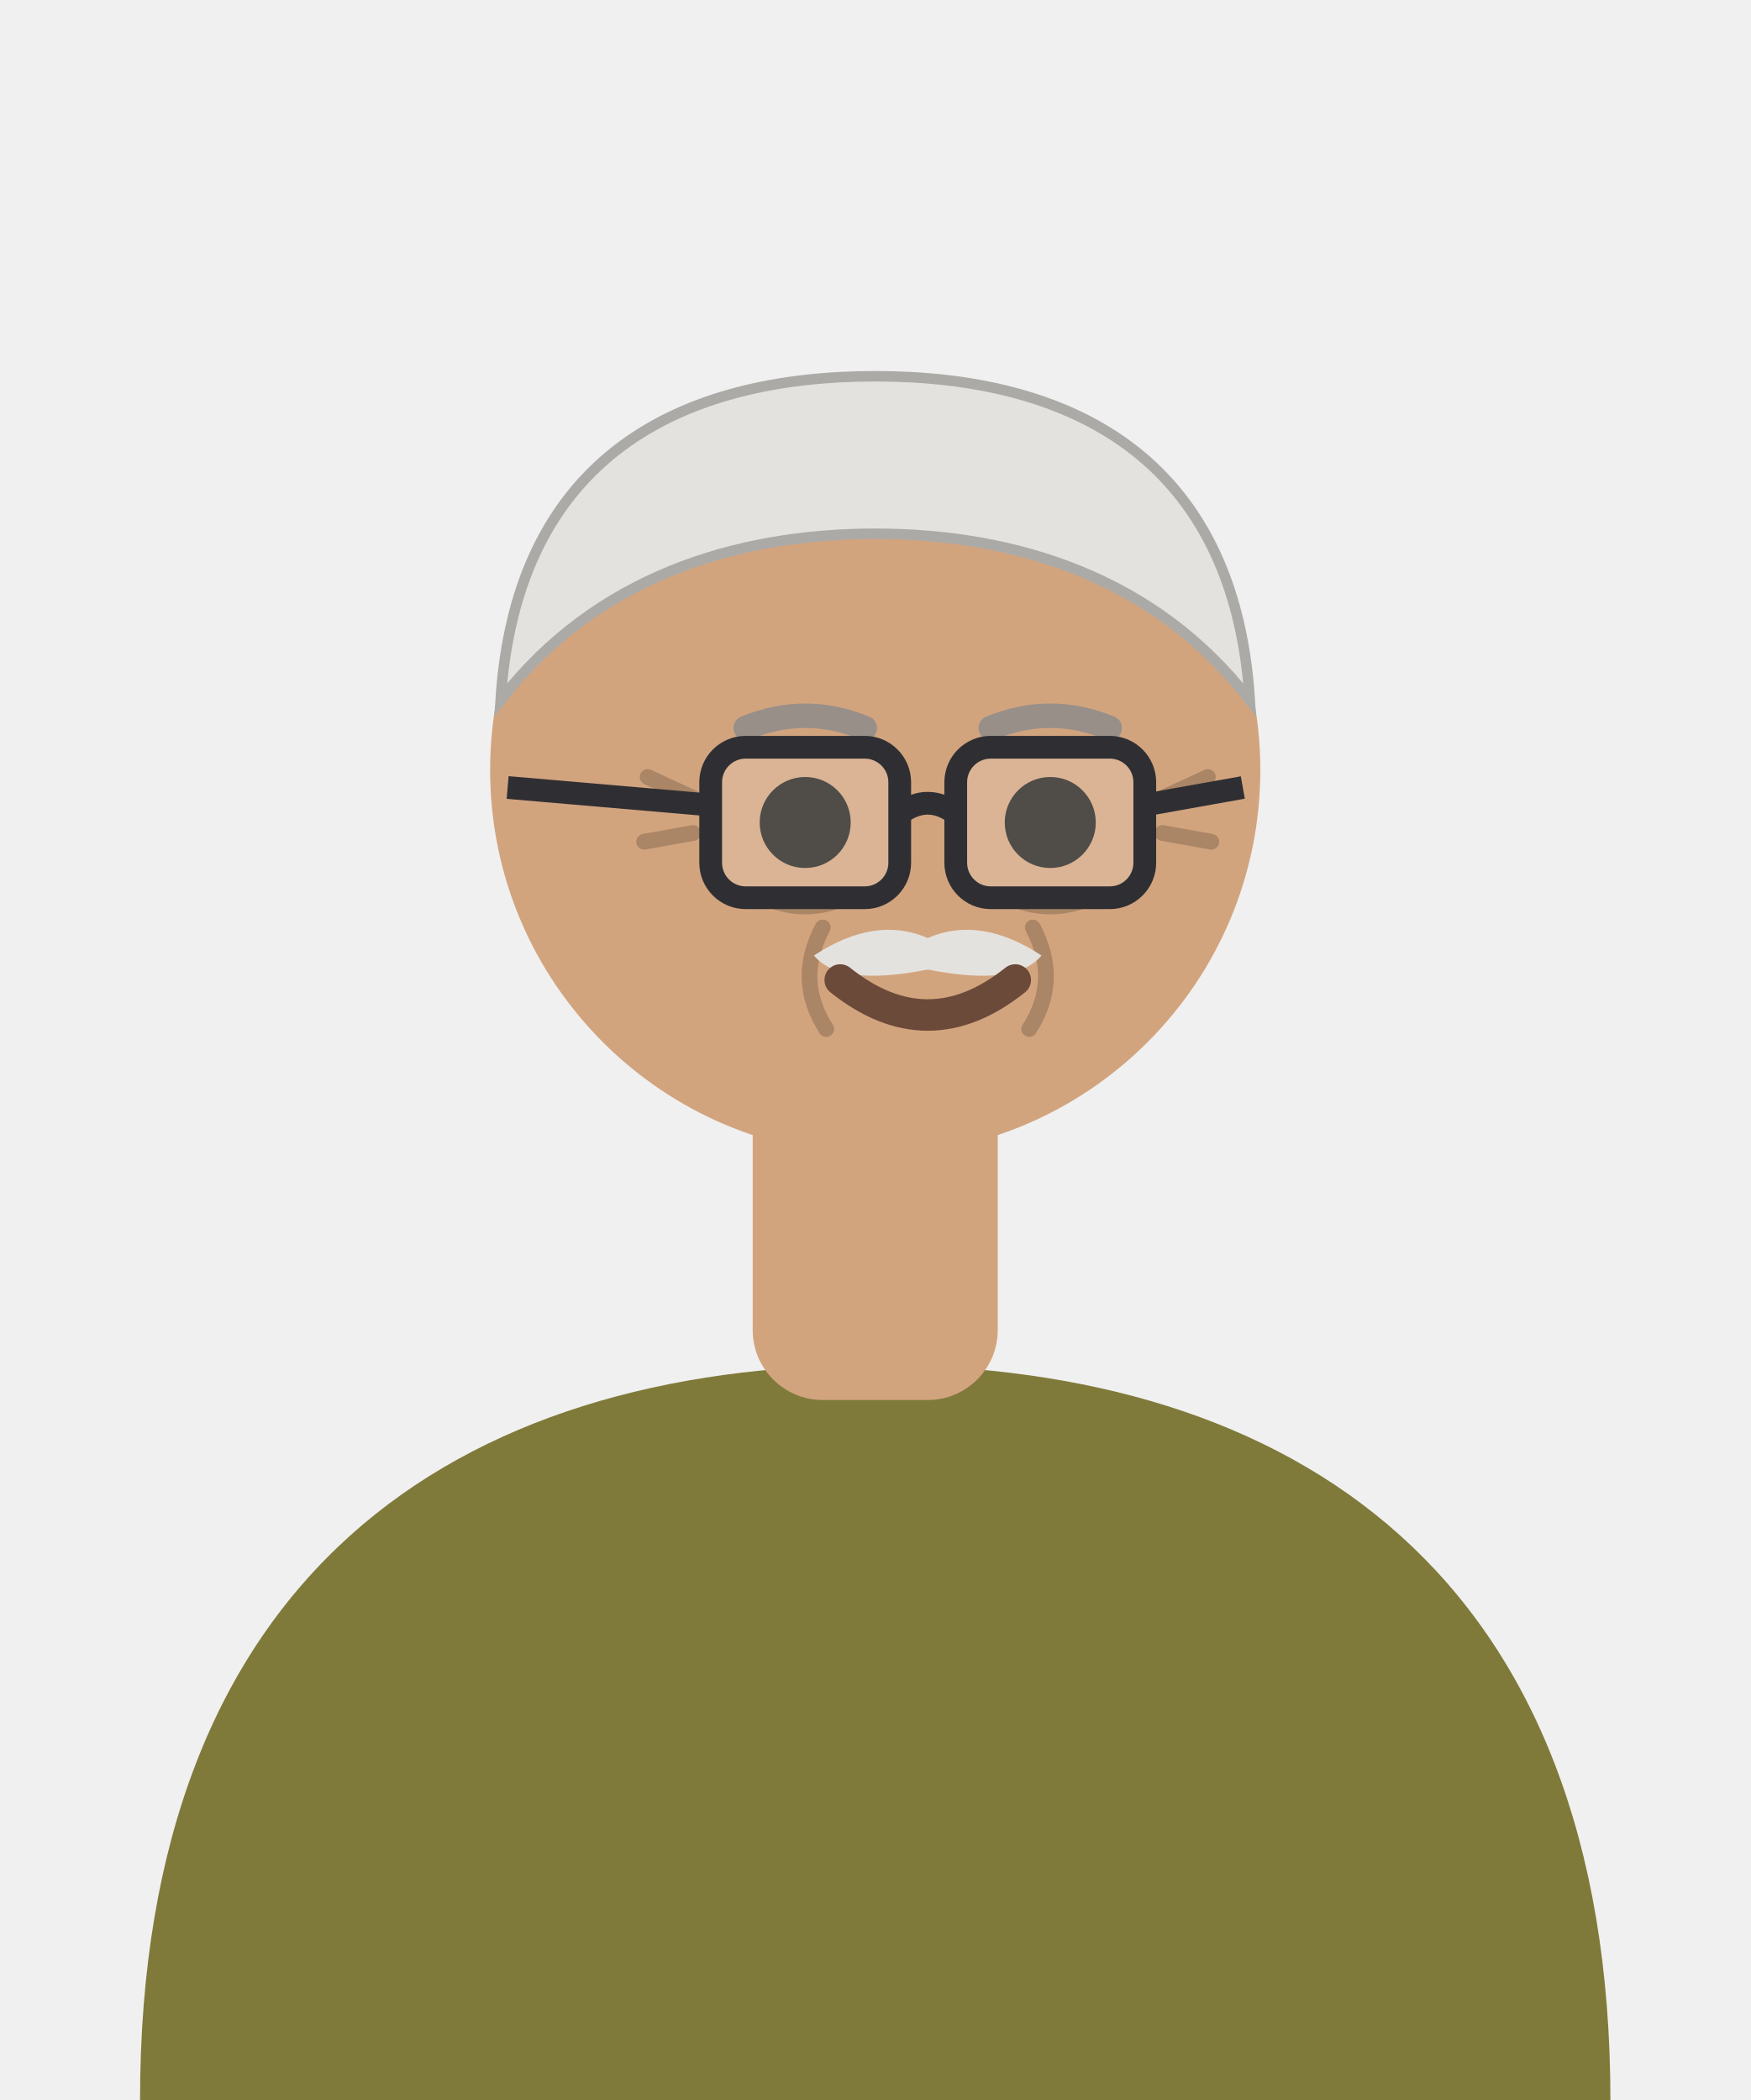
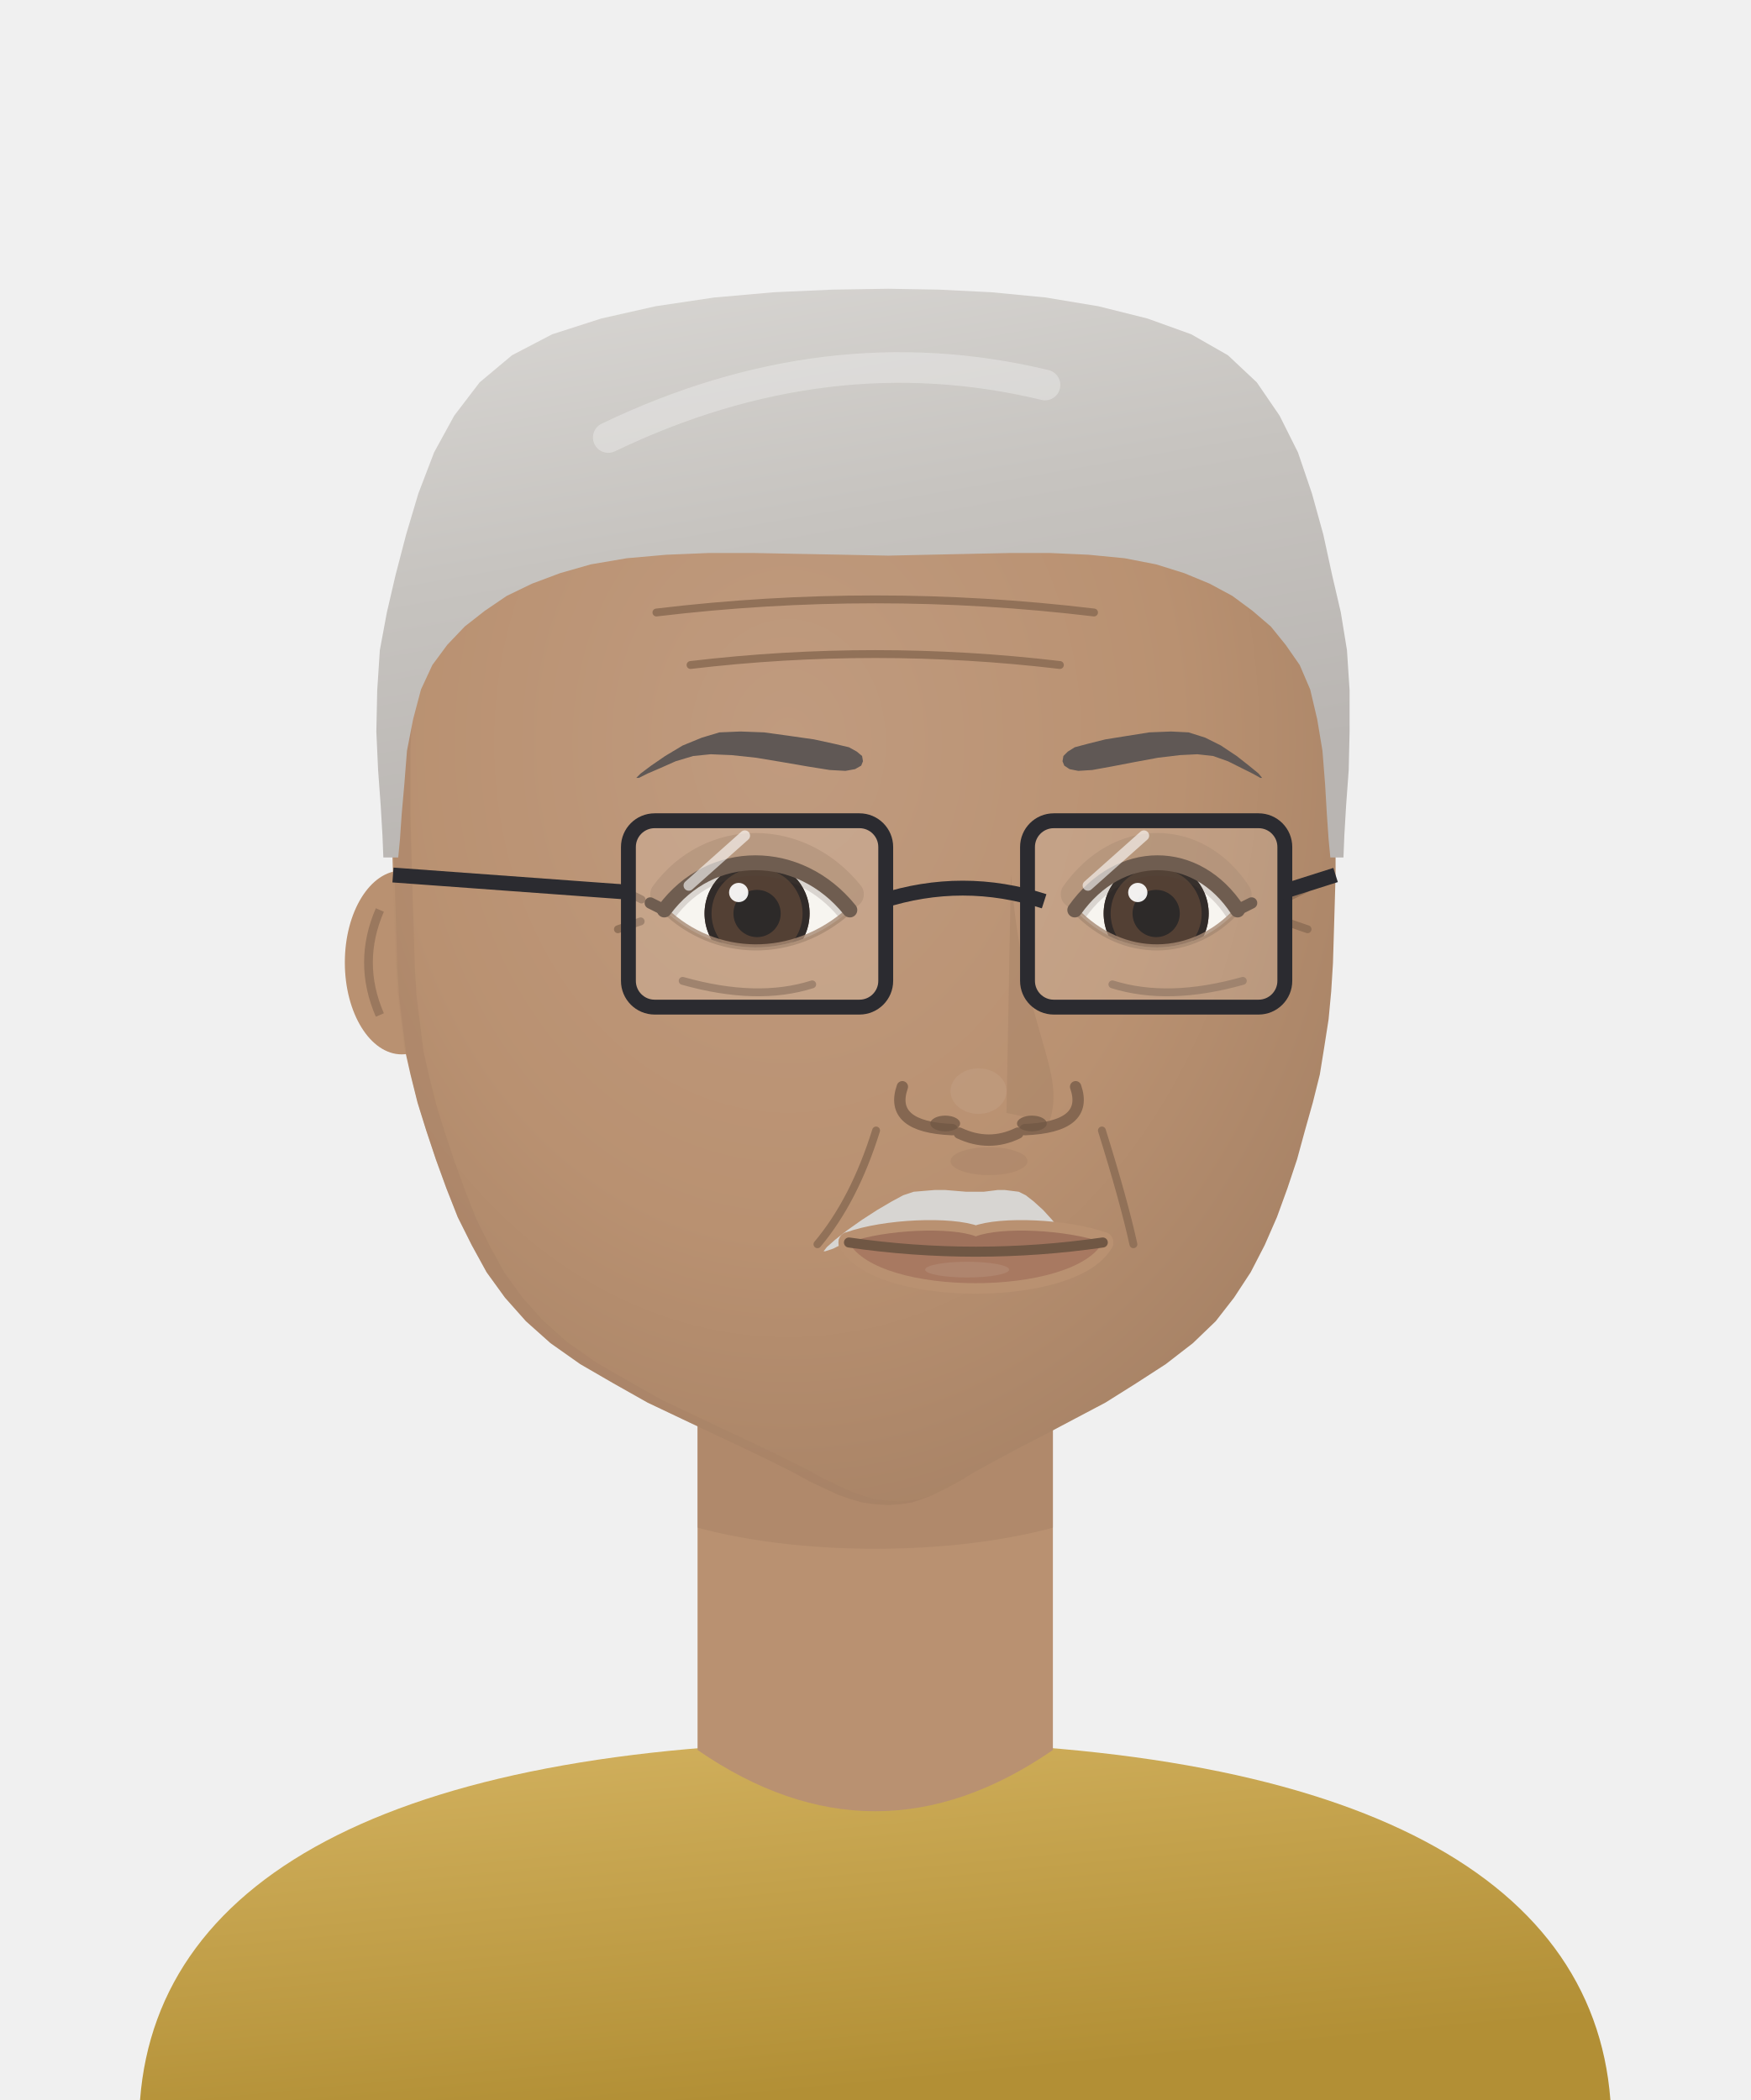
- <svg xmlns="http://www.w3.org/2000/svg" width="400" height="480" viewBox="0 0 100 120" overflow="visible">
-   <g class="p-root">
-     <path d="M8 120 C8 90 26 78 50 78 C74 78 92 90 92 120 Z" fill="#7F7A3A" />
-     <rect x="43" y="60" width="14" height="20" rx="4" fill="#D2A47E" />
-     <g class="p-head">
-       <circle cx="50" cy="44" r="22" fill="#D2A47E" />
-       <g stroke="#ABAAA7" stroke-width="0.6">
-         <path d="M28.6 40 C29.5 26 39 21.5 50 21.5 C61 21.5 70.5 26 71.4 40 C66 33 58 30.5 50 30.5 C42 30.5 34 33 28.6 40 Z" fill="#E4E2DE" />
+ <svg xmlns="http://www.w3.org/2000/svg" width="400" height="480" viewBox="0 0 200 240" role="img" aria-label="person">
+   <defs>
+     <radialGradient id="avs33g" cx="0.42" cy="0.36" r="0.75">
+       <stop offset="0" stop-color="#c09b7f" />
+       <stop offset="0.55" stop-color="#b99171" />
+       <stop offset="1" stop-color="#a37f63" />
+     </radialGradient>
+     <linearGradient id="avs33h" x1="0" y1="0" x2="0.3" y2="1">
+       <stop offset="0" stop-color="#d9d7d4" />
+       <stop offset="0.5" stop-color="#c6c3bf" />
+       <stop offset="1" stop-color="#b9b5b2" />
+     </linearGradient>
+     <linearGradient id="avs33s" x1="0" y1="0" x2="0.4" y2="1">
+       <stop offset="0" stop-color="#d4b361" />
+       <stop offset="1" stop-color="#b28f35" />
+     </linearGradient>
+     <linearGradient id="avs33c" x1="0" y1="0" x2="0.5" y2="1">
+       <stop offset="0" stop-color="#47617c" />
+       <stop offset="1" stop-color="#2a3d52" />
+     </linearGradient>
+   </defs>
+   <g class="p-bounce" transform="translate(0 0.0)">
+     <g class="p-back" transform="translate(0 0.0) rotate(0.0 100 165)" />
+     <path d="M16 240 C18 214 46 199 100 199 C154 199 182 214 184 240Z" fill="url(#avs33s)" />
+     <clipPath id="avs33n">
+       <path d="M79.7 150 L79.7 200 Q100 214 120.3 200 L120.3 150Z" />
+     </clipPath>
+     <path d="M79.7 150 L79.7 200 Q100 214 120.3 200 L120.3 150Z" fill="#b99171" />
+     <g clip-path="url(#avs33n)">
+       <ellipse cx="100" cy="166" rx="32.5" ry="11" fill="#a37f63" opacity="0.45" />
+     </g>
+     <g class="p-head" transform="translate(0 0.0) rotate(0.0 100 165)">
+       <ellipse cx="45.9" cy="110" rx="6.5" ry="10.5" fill="#b99171" />
+       <path d="M43.4 104 q-2.6 6 0 12" fill="none" stroke="#9a785e" stroke-width="1" />
+       <clipPath id="avs33hd">
+         <path d="M101.5 36.0L106.4 36.1L111.6 36.5L116.8 37.0L122.0 37.9L127.0 39.0L131.7 40.4L135.8 42.0L139.3 44.0L142.1 46.4L144.3 49.1L146.0 52.3L147.4 55.6L148.5 59.2L149.4 62.8L150.2 66.4L151.0 70.0L151.7 73.6L152.2 77.3L152.5 81.1L152.7 85.0L152.7 88.9L152.7 92.7L152.6 96.4L152.6 100.0L152.5 103.4L152.4 106.8L152.3 110.1L152.1 113.3L151.8 116.5L151.3 119.7L150.8 122.8L150.0 126.0L149.1 129.2L148.2 132.5L147.1 135.8L145.9 139.1L144.5 142.3L142.9 145.4L141.0 148.3L138.9 151.0L136.3 153.5L133.2 155.9L129.8 158.1L126.3 160.3L122.7 162.2L119.3 164.0L116.2 165.6L113.6 167.0L111.4 168.2L109.6 169.3L108.1 170.1L106.7 170.8L105.4 171.3L104.2 171.7L102.9 171.9L101.5 172.0L99.9 171.9L98.5 171.7L97.1 171.3L95.7 170.8L94.2 170.1L92.5 169.3L90.5 168.2L88.1 167.0L85.2 165.6L81.8 164.0L78.0 162.2L74.0 160.3L70.1 158.1L66.3 155.9L62.9 153.5L60.1 151.0L57.7 148.3L55.6 145.4L53.9 142.3L52.3 139.1L51.0 135.8L49.8 132.5L48.7 129.2L47.7 126.0L46.9 122.8L46.2 119.7L45.8 116.5L45.4 113.3L45.2 110.1L45.1 106.8L45.0 103.4L44.9 100.0L44.8 96.4L44.7 92.7L44.7 88.9L44.7 85.0L44.9 81.1L45.3 77.3L45.8 73.6L46.6 70.0L47.5 66.4L48.4 62.8L49.4 59.2L50.6 55.6L52.1 52.3L54.1 49.1L56.5 46.4L59.6 44.0L63.5 42.0L68.1 40.4L73.2 39.0L78.7 37.9L84.5 37.0L90.4 36.5L96.1 36.1Z" />
+       </clipPath>
+       <path d="M101.5 36.0L106.4 36.1L111.6 36.5L116.8 37.0L122.0 37.9L127.0 39.0L131.7 40.4L135.8 42.0L139.3 44.0L142.1 46.4L144.3 49.1L146.0 52.3L147.4 55.6L148.5 59.2L149.4 62.8L150.2 66.4L151.0 70.0L151.7 73.6L152.2 77.3L152.5 81.1L152.7 85.0L152.7 88.9L152.7 92.7L152.6 96.4L152.6 100.0L152.5 103.4L152.4 106.8L152.3 110.1L152.1 113.3L151.8 116.5L151.3 119.7L150.8 122.8L150.0 126.0L149.1 129.2L148.2 132.5L147.1 135.8L145.9 139.1L144.5 142.3L142.9 145.4L141.0 148.3L138.9 151.0L136.3 153.5L133.2 155.9L129.8 158.1L126.3 160.3L122.7 162.2L119.3 164.0L116.2 165.6L113.6 167.0L111.4 168.2L109.6 169.3L108.1 170.1L106.7 170.8L105.4 171.3L104.2 171.7L102.9 171.9L101.5 172.0L99.9 171.9L98.5 171.7L97.1 171.3L95.7 170.8L94.2 170.1L92.5 169.3L90.5 168.2L88.1 167.0L85.2 165.6L81.8 164.0L78.0 162.2L74.0 160.3L70.1 158.1L66.3 155.9L62.9 153.5L60.1 151.0L57.7 148.3L55.6 145.4L53.9 142.3L52.3 139.1L51.0 135.8L49.8 132.5L48.7 129.2L47.7 126.0L46.9 122.8L46.2 119.7L45.8 116.5L45.4 113.3L45.2 110.1L45.1 106.8L45.0 103.4L44.9 100.0L44.8 96.4L44.7 92.7L44.7 88.9L44.7 85.0L44.9 81.1L45.3 77.3L45.8 73.6L46.6 70.0L47.5 66.4L48.4 62.8L49.4 59.2L50.6 55.6L52.1 52.3L54.1 49.1L56.5 46.4L59.6 44.0L63.5 42.0L68.1 40.4L73.2 39.0L78.7 37.9L84.5 37.0L90.4 36.5L96.1 36.1Z" fill="url(#avs33g)" />
+       <g clip-path="url(#avs33hd)">
+         <path d="M101.5 36.0L106.4 36.1L111.6 36.5L116.8 37.0L122.0 37.9L127.0 39.0L131.7 40.4L135.8 42.0L139.3 44.0L142.1 46.4L144.3 49.1L146.0 52.3L147.4 55.6L148.5 59.2L149.4 62.8L150.2 66.4L151.0 70.0L151.7 73.6L152.2 77.3L152.5 81.1L152.7 85.0L152.7 88.9L152.7 92.7L152.6 96.4L152.6 100.0L152.5 103.4L152.4 106.8L152.3 110.1L152.1 113.3L151.8 116.5L151.3 119.7L150.8 122.8L150.0 126.0L149.1 129.2L148.2 132.5L147.1 135.8L145.9 139.1L144.5 142.3L142.9 145.4L141.0 148.3L138.9 151.0L136.3 153.5L133.2 155.9L129.8 158.1L126.3 160.3L122.7 162.2L119.3 164.0L116.2 165.6L113.6 167.0L111.4 168.2L109.6 169.3L108.1 170.1L106.7 170.8L105.4 171.3L104.2 171.7L102.9 171.9L101.5 172.0L99.9 171.9L98.5 171.7L97.1 171.3L95.7 170.8L94.2 170.1L92.5 169.3L90.5 168.2L88.1 167.0L85.2 165.6L81.8 164.0L78.0 162.2L74.0 160.3L70.1 158.1L66.3 155.9L62.9 153.5L60.1 151.0L57.7 148.3L55.6 145.4L53.9 142.3L52.3 139.1L51.0 135.8L49.8 132.5L48.7 129.2L47.7 126.0L46.9 122.8L46.2 119.7L45.8 116.5L45.4 113.3L45.2 110.1L45.1 106.8L45.0 103.4L44.9 100.0L44.8 96.4L44.7 92.7L44.7 88.9L44.7 85.0L44.9 81.1L45.3 77.3L45.8 73.6L46.6 70.0L47.5 66.4L48.4 62.8L49.4 59.2L50.6 55.6L52.1 52.3L54.1 49.1L56.5 46.4L59.6 44.0L63.5 42.0L68.1 40.4L73.2 39.0L78.7 37.9L84.5 37.0L90.4 36.5L96.1 36.1Z" fill="none" stroke="#a37f63" stroke-width="2" opacity="0.35" transform="translate(1.2 0.6)" />
      </g>
-       <g class="p-face">
-         <path d="M39.6 45.6 l-2.6 -1.2 M39.6 47.6 l-2.8 0.5 M66.4 45.6 l2.6 -1.2 M66.4 47.6 l2.8 0.5 M43.5 51.2 Q46 52.4 48.5 51.2 M57.5 51.2 Q60 52.4 62.5 51.2 M47 53 Q45.4 56 47.2 58.8 M59 53 Q60.6 56 58.8 58.8" fill="none" stroke="#8F7056" stroke-width="0.9" opacity="0.6" stroke-linecap="round" />
-         <path d="M46.5 54.6 Q50 52.3 53 53.6 Q56 52.3 59.5 54.6 Q58 56.4 53 55.4 Q48 56.4 46.5 54.6 Z" fill="#E4E2DE" />
-         <g class="p-brows" transform="translate(0 0)">
-           <path d="M42.6 41.6 Q46 40.2 49.4 41.6 M56.6 41.6 Q60 40.2 63.4 41.6" fill="none" stroke="#988F89" stroke-width="1.4" stroke-linecap="round" />
+       <path d="M73.3 102.8 l-2.6 -1.3M73.2 105.3 l-2.6 0.9M100.1 129.2 Q97.6 137.2 93.4 142.2M92.8 112.5 Q86.5 114.5 78.0 112.1M146.7 102.8 l2.6 -1.3M146.8 105.3 l2.6 0.9M125.9 129.2 Q128.4 137.2 129.5 142.2M127.1 112.5 Q133.5 114.5 142.0 112.1M75.0 70 Q100 67 125.0 70M78.9 76 Q100 73.5 121.1 76" fill="none" stroke="#917158" stroke-width="0.9" stroke-linecap="round" />
+       <path d="M111.6 136.2L112.4 136.2L113.2 136.1L114.0 136.0L114.8 136.0L115.6 136.1L116.4 136.2L117.2 136.6L118.1 137.3L119.2 138.3L120.2 139.4L121.2 140.6L122.0 141.7L122.6 142.5L122.9 143.0L122.7 143.0L122.2 142.7L121.5 142.1L120.6 141.4L119.6 140.7L118.6 140.1L117.7 139.7L116.9 139.6L116.1 139.6L115.2 139.7L114.3 139.9L113.4 140.0L112.5 140.2L111.6 140.2L110.3 140.2L108.9 140.0L107.6 139.9L106.3 139.7L105.0 139.6L103.7 139.6L102.5 139.7L101.1 140.1L99.5 140.7L97.9 141.4L96.4 142.1L95.2 142.7L94.3 143.0L94.1 143.0L94.5 142.5L95.4 141.7L96.8 140.6L98.5 139.4L100.2 138.3L101.9 137.3L103.2 136.6L104.4 136.2L105.6 136.1L106.8 136.0L108.0 136.0L109.2 136.1L110.4 136.2Z" fill="#d7d5d2" />
+       <path d="M115.5 100 C117.0 118.2 121.9 122.2 119.9 128.2 L115.0 127.2Z" fill="#a37f63" opacity="0.4" />
+       <ellipse cx="111.8" cy="124.7" rx="3.2" ry="2.6" fill="#c09b7f" opacity="0.7" />
+       <ellipse cx="113.0" cy="132.7" rx="4.4" ry="1.6" fill="#a37f63" opacity="0.35" />
+       <path d="M103.1 124.2Q101.5 128.8 108.8 129.1M122.9 124.2Q124.5 128.8 117.1 129.1M109.6 129.5Q113.0 131.1 116.3 129.5" fill="none" stroke="#856751" stroke-width="1.3" stroke-linecap="round" />
+       <ellipse cx="108.0" cy="128.4" rx="1.7" ry="0.9" fill="#705744" opacity="0.75" />
+       <ellipse cx="117.9" cy="128.4" rx="1.7" ry="0.9" fill="#705744" opacity="0.75" />
+       <g class="p-dyn">
+         <path d="M97.1 104.0C91.3 96.8 81.2 96.8 75.9 104.0" transform="translate(0 -1.8)" fill="none" stroke="#a07d62" stroke-width="3.2" opacity="0.55" stroke-linecap="round" />
+         <clipPath id="avd34el">
+           <path d="M97.1 104.0C91.3 96.8 81.2 96.8 75.9 104.0C81.7 109.6 90.7 109.8 97.1 104.0Z" />
+         </clipPath>
+         <path d="M97.1 104.0C91.3 96.8 81.2 96.8 75.9 104.0C81.7 109.6 90.7 109.8 97.1 104.0Z" fill="#F6F3EE" />
+         <g clip-path="url(#avd34el)">
+           <circle cx="86.5" cy="104.4" r="6.0" fill="#3A2416" />
+           <circle cx="86.5" cy="104.4" r="5.6" fill="none" stroke="#120B09" stroke-width="0.8" />
+           <circle cx="86.5" cy="104.4" r="2.7" fill="#0E0A09" />
+           <path d="M97.1 104.0C91.3 96.8 81.2 96.8 75.9 104.0" fill="none" stroke="#3A2A24" stroke-width="3" opacity="0.18" />
+           <circle cx="84.4" cy="102.0" r="1.1" fill="#FFFFFF" opacity="0.92" />
        </g>
-         <circle class="p-eye-l" cx="46" cy="47" r="2.6" fill="#2A2420" />
-         <circle class="p-eye-r" cx="60" cy="47" r="2.6" fill="#2A2420" />
-         <path class="p-mouth" d="M48 56 Q53 60 58 56" fill="none" stroke="#6B4A3A" stroke-width="1.8" stroke-linecap="round" stroke-linejoin="round" />
-         <g fill="#FFFFFF" fill-opacity="0.18" stroke="#2F2F33" stroke-width="1.3">
-           <rect x="40.6" y="42.7" width="10.8" height="8.6" rx="2" />
-           <rect x="54.6" y="42.7" width="10.8" height="8.6" rx="2" />
-           <path d="M51.4 46.5 Q53 45.3 54.6 46.5 M40.6 46 L29 45 M65.4 46 L71 45" fill="none" />
+         <path d="M75.9 104.0C81.7 109.6 90.7 109.8 97.1 104.0" fill="none" stroke="#9a785e" stroke-width="0.7" opacity="0.8" />
+         <path d="M97.1 104.0C91.3 96.8 81.2 96.8 75.9 104.0" fill="none" stroke="#5a4536" stroke-width="1.7" stroke-linecap="round" />
+         <path d="M75.9 104.0l-1.6 -0.8" stroke="#5a4536" stroke-width="1.3" stroke-linecap="round" />
+         <path d="M122.8 104.0C127.9 96.8 136.7 96.8 141.4 104.0" transform="translate(0 -1.8)" fill="none" stroke="#a07d62" stroke-width="3.2" opacity="0.55" stroke-linecap="round" />
+         <clipPath id="avd34er">
+           <path d="M122.8 104.0C127.9 96.8 136.7 96.8 141.4 104.0C136.3 109.6 128.3 109.8 122.8 104.0Z" />
+         </clipPath>
+         <path d="M122.8 104.0C127.9 96.8 136.7 96.8 141.4 104.0C136.3 109.6 128.3 109.8 122.8 104.0Z" fill="#F6F3EE" />
+         <g clip-path="url(#avd34er)">
+           <circle cx="132.1" cy="104.4" r="6.0" fill="#3A2416" />
+           <circle cx="132.1" cy="104.4" r="5.6" fill="none" stroke="#120B09" stroke-width="0.8" />
+           <circle cx="132.1" cy="104.4" r="2.7" fill="#0E0A09" />
+           <path d="M122.8 104.0C127.9 96.8 136.7 96.8 141.4 104.0" fill="none" stroke="#3A2A24" stroke-width="3" opacity="0.18" />
+           <circle cx="130.0" cy="102.0" r="1.1" fill="#FFFFFF" opacity="0.92" />
+         </g>
+         <path d="M141.4 104.0C136.3 109.6 128.3 109.8 122.8 104.0" fill="none" stroke="#9a785e" stroke-width="0.7" opacity="0.8" />
+         <path d="M122.8 104.0C127.9 96.8 136.7 96.8 141.4 104.0" fill="none" stroke="#5a4536" stroke-width="1.7" stroke-linecap="round" />
+         <path d="M141.4 104.0l1.6 -0.8" stroke="#5a4536" stroke-width="1.3" stroke-linecap="round" />
+         <g fill="none" stroke="#b99171" stroke-width="2.4" stroke-linejoin="round">
+           <path d="M97.0 142.0C101.1 140.5 108.7 140.2 111.5 141.3C114.3 140.2 121.8 140.5 126.0 142.0Q111.5 144.1 97.0 142.0Z" />
+           <path d="M97.0 142.0Q111.5 144.1 126.0 142.0C122.5 148.2 100.4 148.2 97.0 142.0Z" />
+         </g>
+         <path d="M97.0 142.0Q111.5 144.1 126.0 142.0C122.5 148.2 100.4 148.2 97.0 142.0Z" fill="#a87961" />
+         <path d="M97.0 142.0C101.1 140.5 108.7 140.2 111.5 141.3C114.3 140.2 121.8 140.5 126.0 142.0Q111.5 144.1 97.0 142.0Z" fill="#9f725c" />
+         <ellipse cx="110.5" cy="145.1" rx="4.8" ry="0.9" fill="#b58e79" opacity="0.55" />
+         <path d="M97.0 142.0Q111.5 144.1 126.0 142.0" fill="none" stroke="#705744" stroke-width="1.15" stroke-linecap="round" />
+         <g transform="translate(0 0.0)">
+           <path d="M96.6 88.1L97.7 87.9L98.4 87.5L98.6 87.0L98.5 86.4L97.9 85.9L97.0 85.4L95.3 85.0L93.0 84.5L90.2 84.1L87.3 83.7L84.6 83.6L82.2 83.7L80.2 84.3L78.0 85.2L76.0 86.4L74.4 87.5L73.2 88.4L72.7 88.9L73.0 88.9L74.0 88.4L75.4 87.8L77.2 87.0L79.2 86.4L81.2 86.2L83.6 86.3L86.4 86.6L89.4 87.1L92.3 87.6L94.8 88.0Z" fill="#605855" />
+           <path d="M123.2 88.1L122.2 87.9L121.6 87.5L121.4 87.0L121.5 86.4L122.0 85.9L122.8 85.4L124.3 85.0L126.3 84.5L128.8 84.1L131.3 83.7L133.8 83.6L135.8 83.7L137.7 84.3L139.5 85.2L141.3 86.4L142.7 87.5L143.8 88.4L144.2 88.9L144.0 88.9L143.1 88.4L141.9 87.8L140.3 87.0L138.6 86.4L136.8 86.2L134.8 86.3L132.3 86.6L129.6 87.1L127.0 87.6L124.8 88.0Z" fill="#605855" />
        </g>
      </g>
+       <g fill="#FFFFFF" fill-opacity="0.13" stroke="#2B2B30" stroke-width="1.7">
+         <rect x="71.8" y="93.8" width="29.4" height="21.3" rx="3" />
+         <rect x="117.4" y="93.8" width="29.4" height="21.3" rx="3" />
+         <path d="M100.7 103.0 Q110.0 100.0 119.3 103.0M72.3 102.0 L44.9 100.0M146.3 102.0 L152.6 100.0" fill="none" />
+       </g>
+       <path d="M78.7 101.2 l6.4 -5.7" stroke="#FFFFFF" stroke-width="1.2" opacity="0.6" stroke-linecap="round" />
+       <path d="M124.3 101.2 l6.4 -5.7" stroke="#FFFFFF" stroke-width="1.2" opacity="0.6" stroke-linecap="round" />
+       <path d="M153.5 98.0L153.6 95.5L153.8 92.1L154.1 88.0L154.2 83.6L154.2 78.9L153.9 74.3L153.2 70.0L152.2 65.7L151.2 61.1L149.9 56.4L148.3 51.7L146.2 47.5L143.6 43.7L140.3 40.6L136.1 38.2L131.1 36.4L125.5 35.0L119.5 34.0L113.3 33.4L107.3 33.1L101.5 33.0L95.1 33.1L88.4 33.4L81.6 34.0L74.9 35.0L68.7 36.4L63.1 38.2L58.5 40.6L54.8 43.7L51.9 47.5L49.6 51.7L47.8 56.4L46.4 61.1L45.2 65.7L44.2 70.0L43.4 74.3L43.1 78.9L43.0 83.6L43.2 88.0L43.5 92.1L43.7 95.5L43.8 98.0L45.5 98.0L45.7 95.9L45.9 93.0L46.2 89.6L46.5 85.8L47.2 82.2L48.1 78.8L49.4 76.0L51.1 73.7L53.1 71.6L55.4 69.8L57.9 68.1L60.8 66.7L64.0 65.5L67.5 64.5L71.6 63.8L76.1 63.4L81.0 63.2L86.1 63.2L91.3 63.3L96.5 63.4L101.5 63.5L106.0 63.4L110.7 63.3L115.4 63.2L120.0 63.2L124.4 63.4L128.5 63.8L132.1 64.5L135.3 65.5L138.2 66.7L140.8 68.1L143.1 69.8L145.2 71.6L146.9 73.7L148.5 76.0L149.7 78.8L150.5 82.2L151.1 85.8L151.4 89.6L151.6 93.0L151.8 95.9L152.0 98.0Z" fill="url(#avs33h)" />
+       <path d="M69.5 50 Q94.5 38 119.4 44" fill="none" stroke="#f1f1f0" stroke-width="3.5" opacity="0.4" stroke-linecap="round" />
    </g>
  </g>
</svg>
